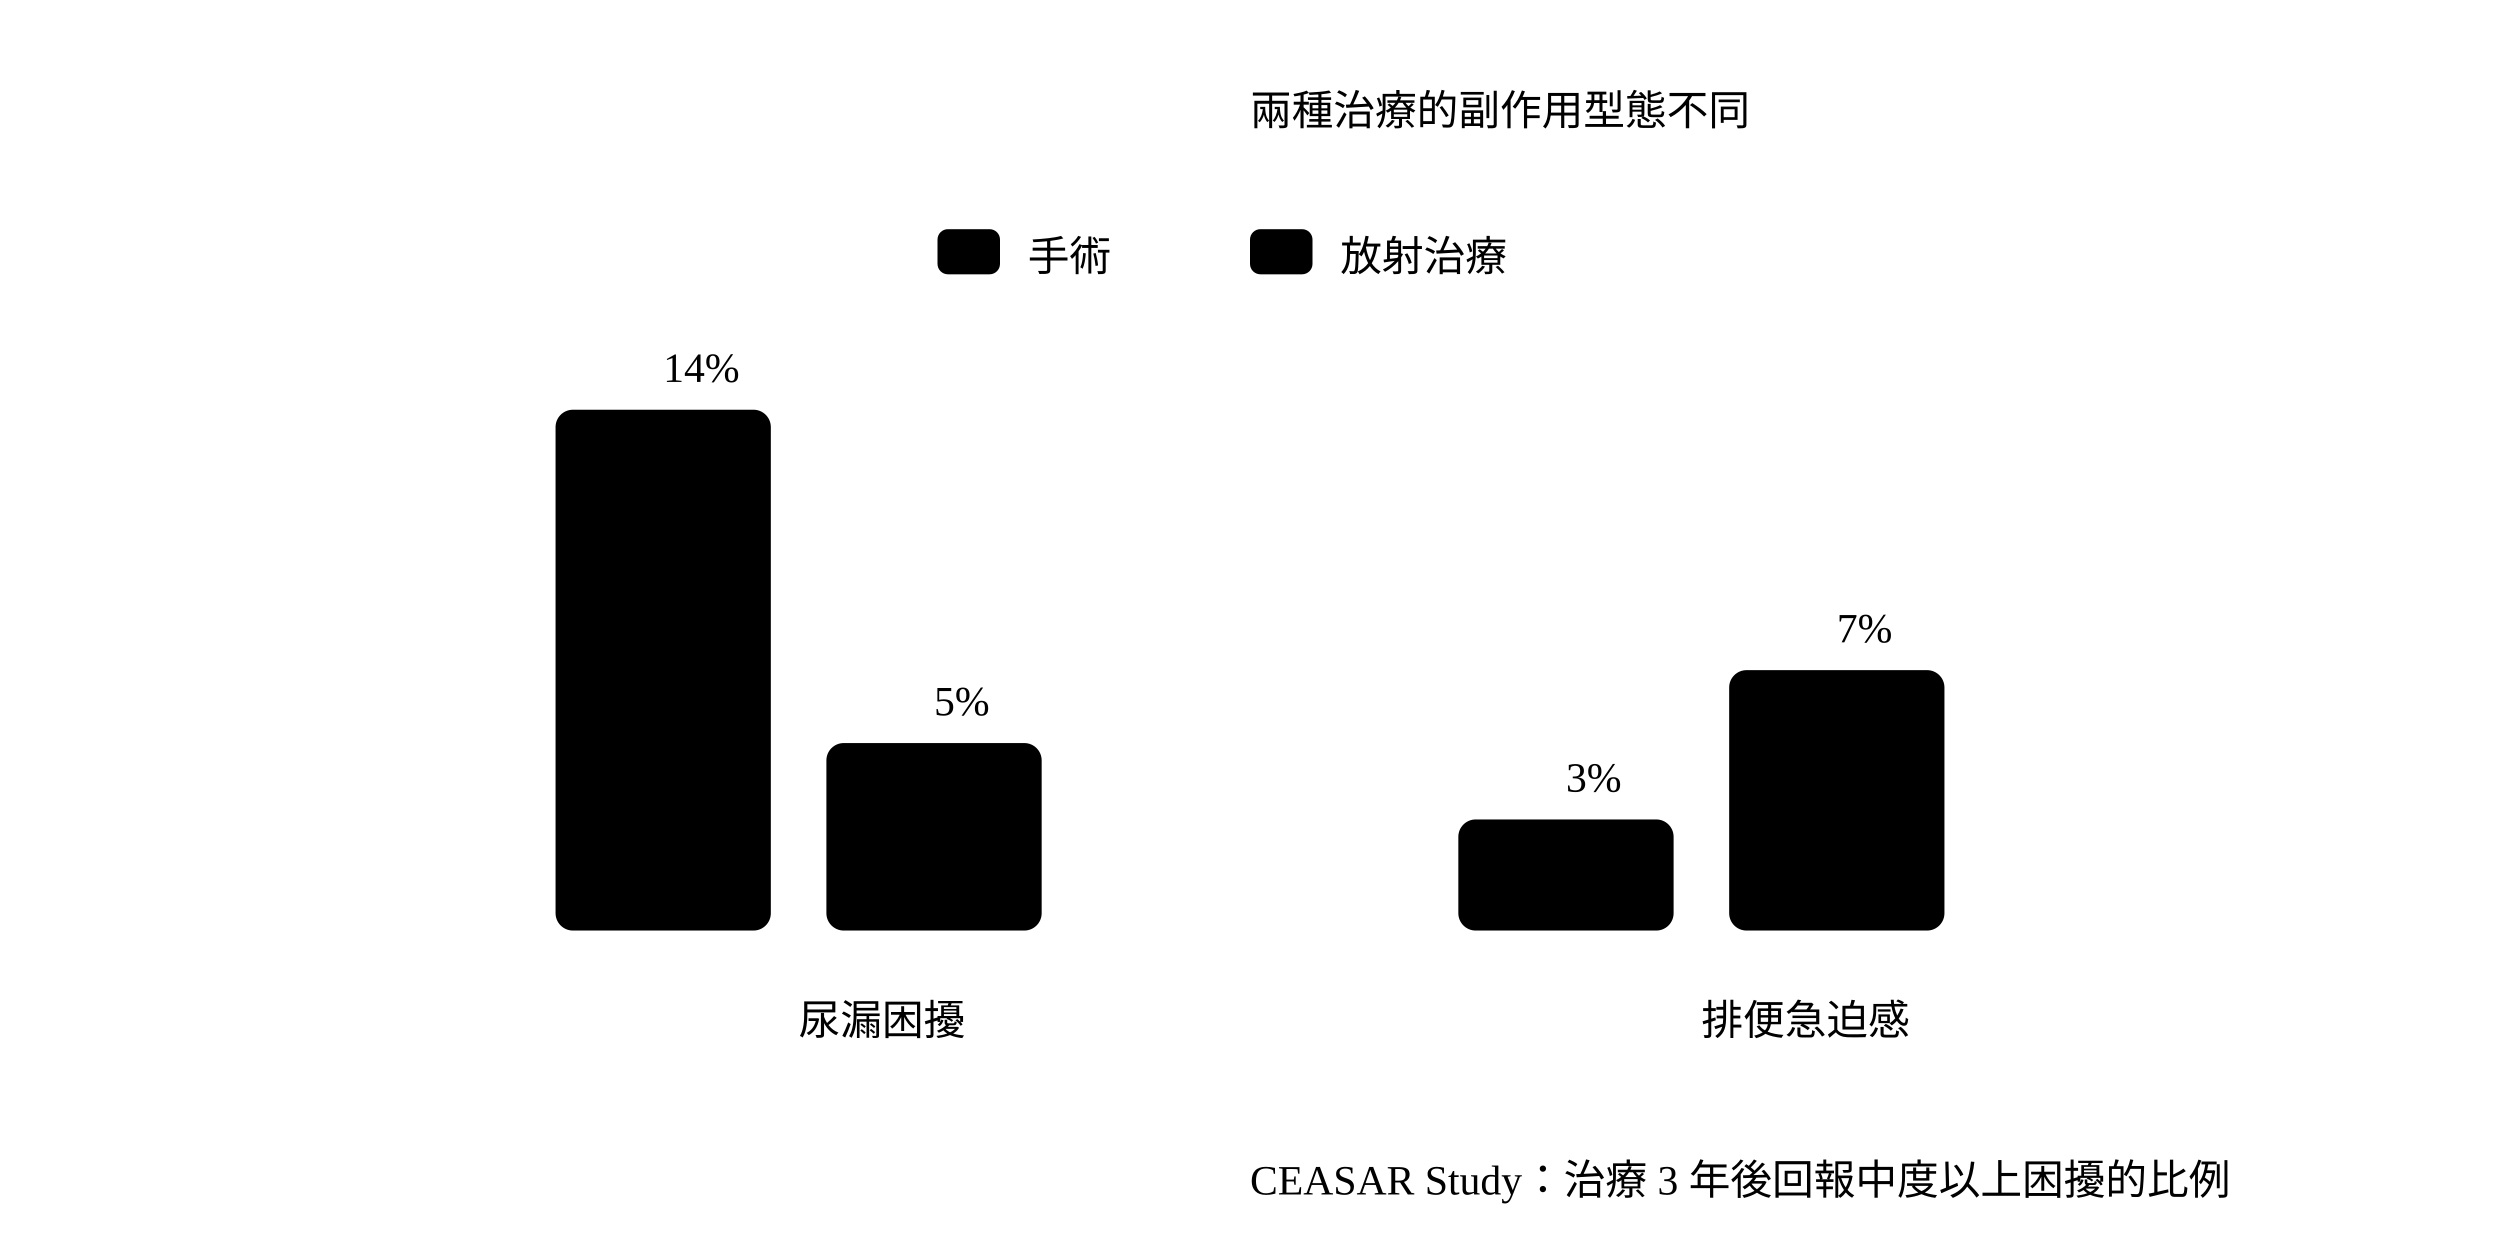
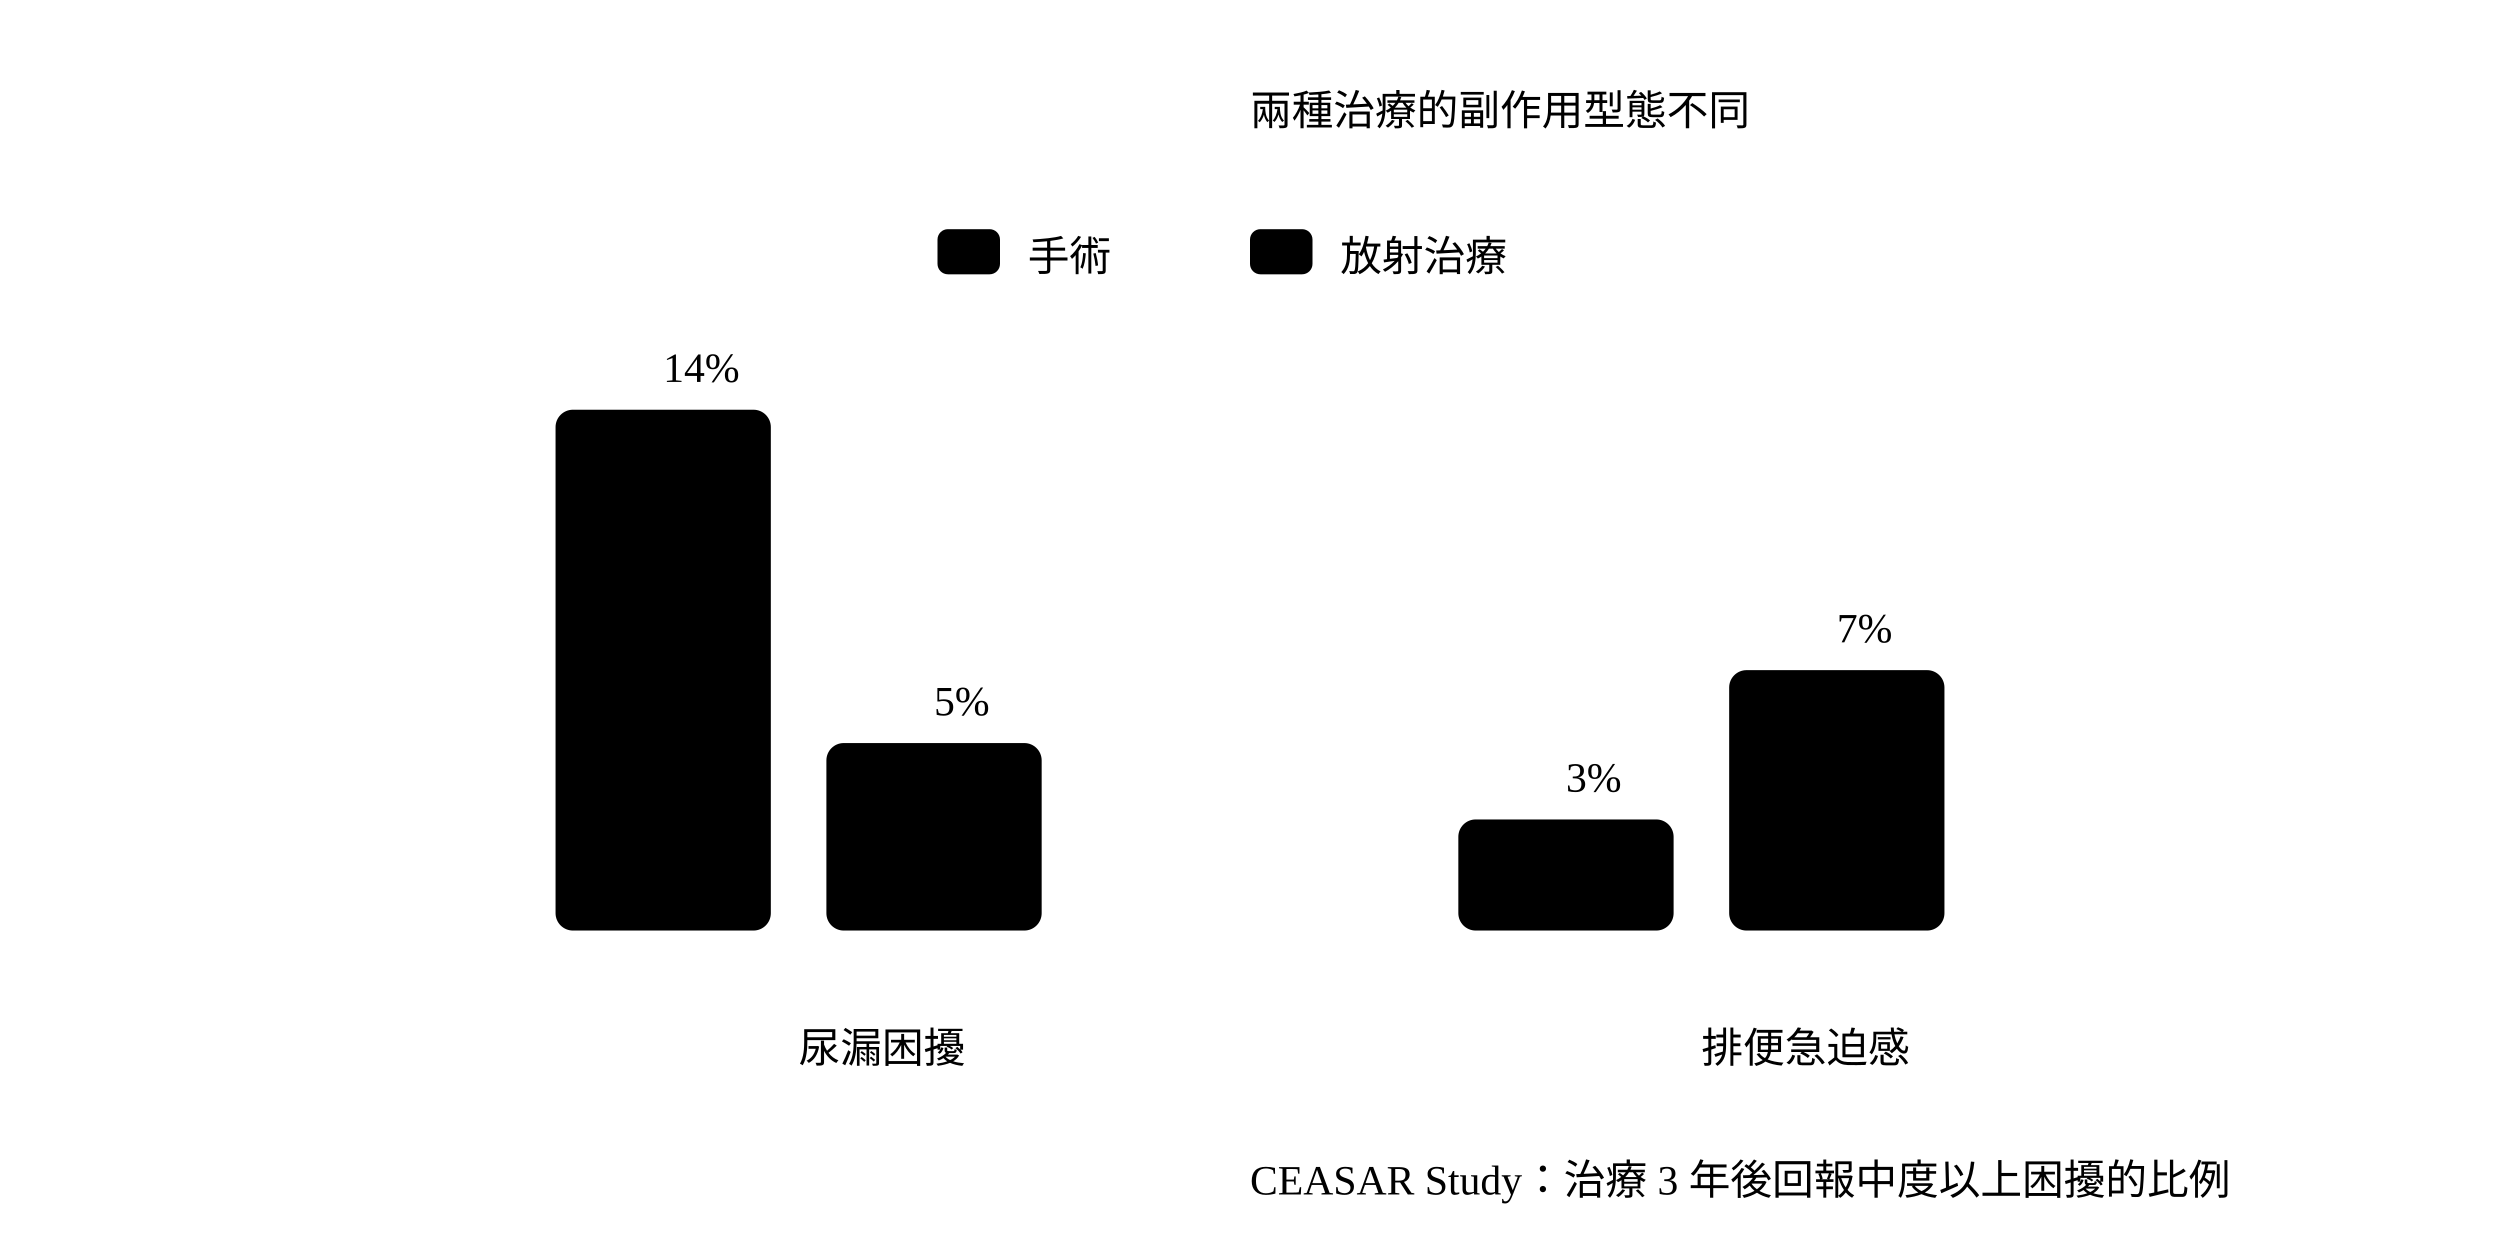
<svg xmlns="http://www.w3.org/2000/svg" class="illus" viewBox="0 0 720 360" role="img" aria-labelledby="out-title out-desc">
  <text class="il-t il-anchor-mid" x="360" y="36">兩種治療的副作用型態不同</text>
  <rect class="il-bar il-bar--surgery" x="270" y="66" width="18" height="13" rx="3" />
  <text class="il-t-sub" x="296" y="78">手術</text>
  <rect class="il-bar il-bar--rt" x="360" y="66" width="18" height="13" rx="3" />
  <text class="il-t-sub" x="386" y="78">放射治療</text>
  <path class="il-axis" d="M100 268 H620" />
  <rect class="il-bar il-bar--surgery" x="160" y="118" width="62" height="150" rx="5" />
  <rect class="il-bar il-bar--rt" x="238" y="214" width="62" height="54" rx="5" />
  <text class="il-t-val il-anchor-mid" x="191" y="110">14%</text>
  <text class="il-t-val il-anchor-mid" x="269" y="206">5%</text>
-   <text class="il-t il-anchor-mid" x="230" y="298">尿漏困擾</text>
+   <text class="il-t il-anchor-mid" x="230" y="306">尿漏困擾</text>
  <rect class="il-bar il-bar--surgery" x="420" y="236" width="62" height="32" rx="5" />
  <rect class="il-bar il-bar--rt" x="498" y="193" width="62" height="75" rx="5" />
  <text class="il-t-val il-anchor-mid" x="451" y="228">3%</text>
  <text class="il-t-val il-anchor-mid" x="529" y="185">7%</text>
-   <text class="il-t il-anchor-mid" x="490" y="298">排便急迫感</text>
+   <text class="il-t il-anchor-mid" x="490" y="306">排便急迫感</text>
  <text class="il-t-sub il-anchor-mid" x="360" y="344">CEASAR Study：治療 3 年後回報中度以上困擾的比例</text>
</svg>
